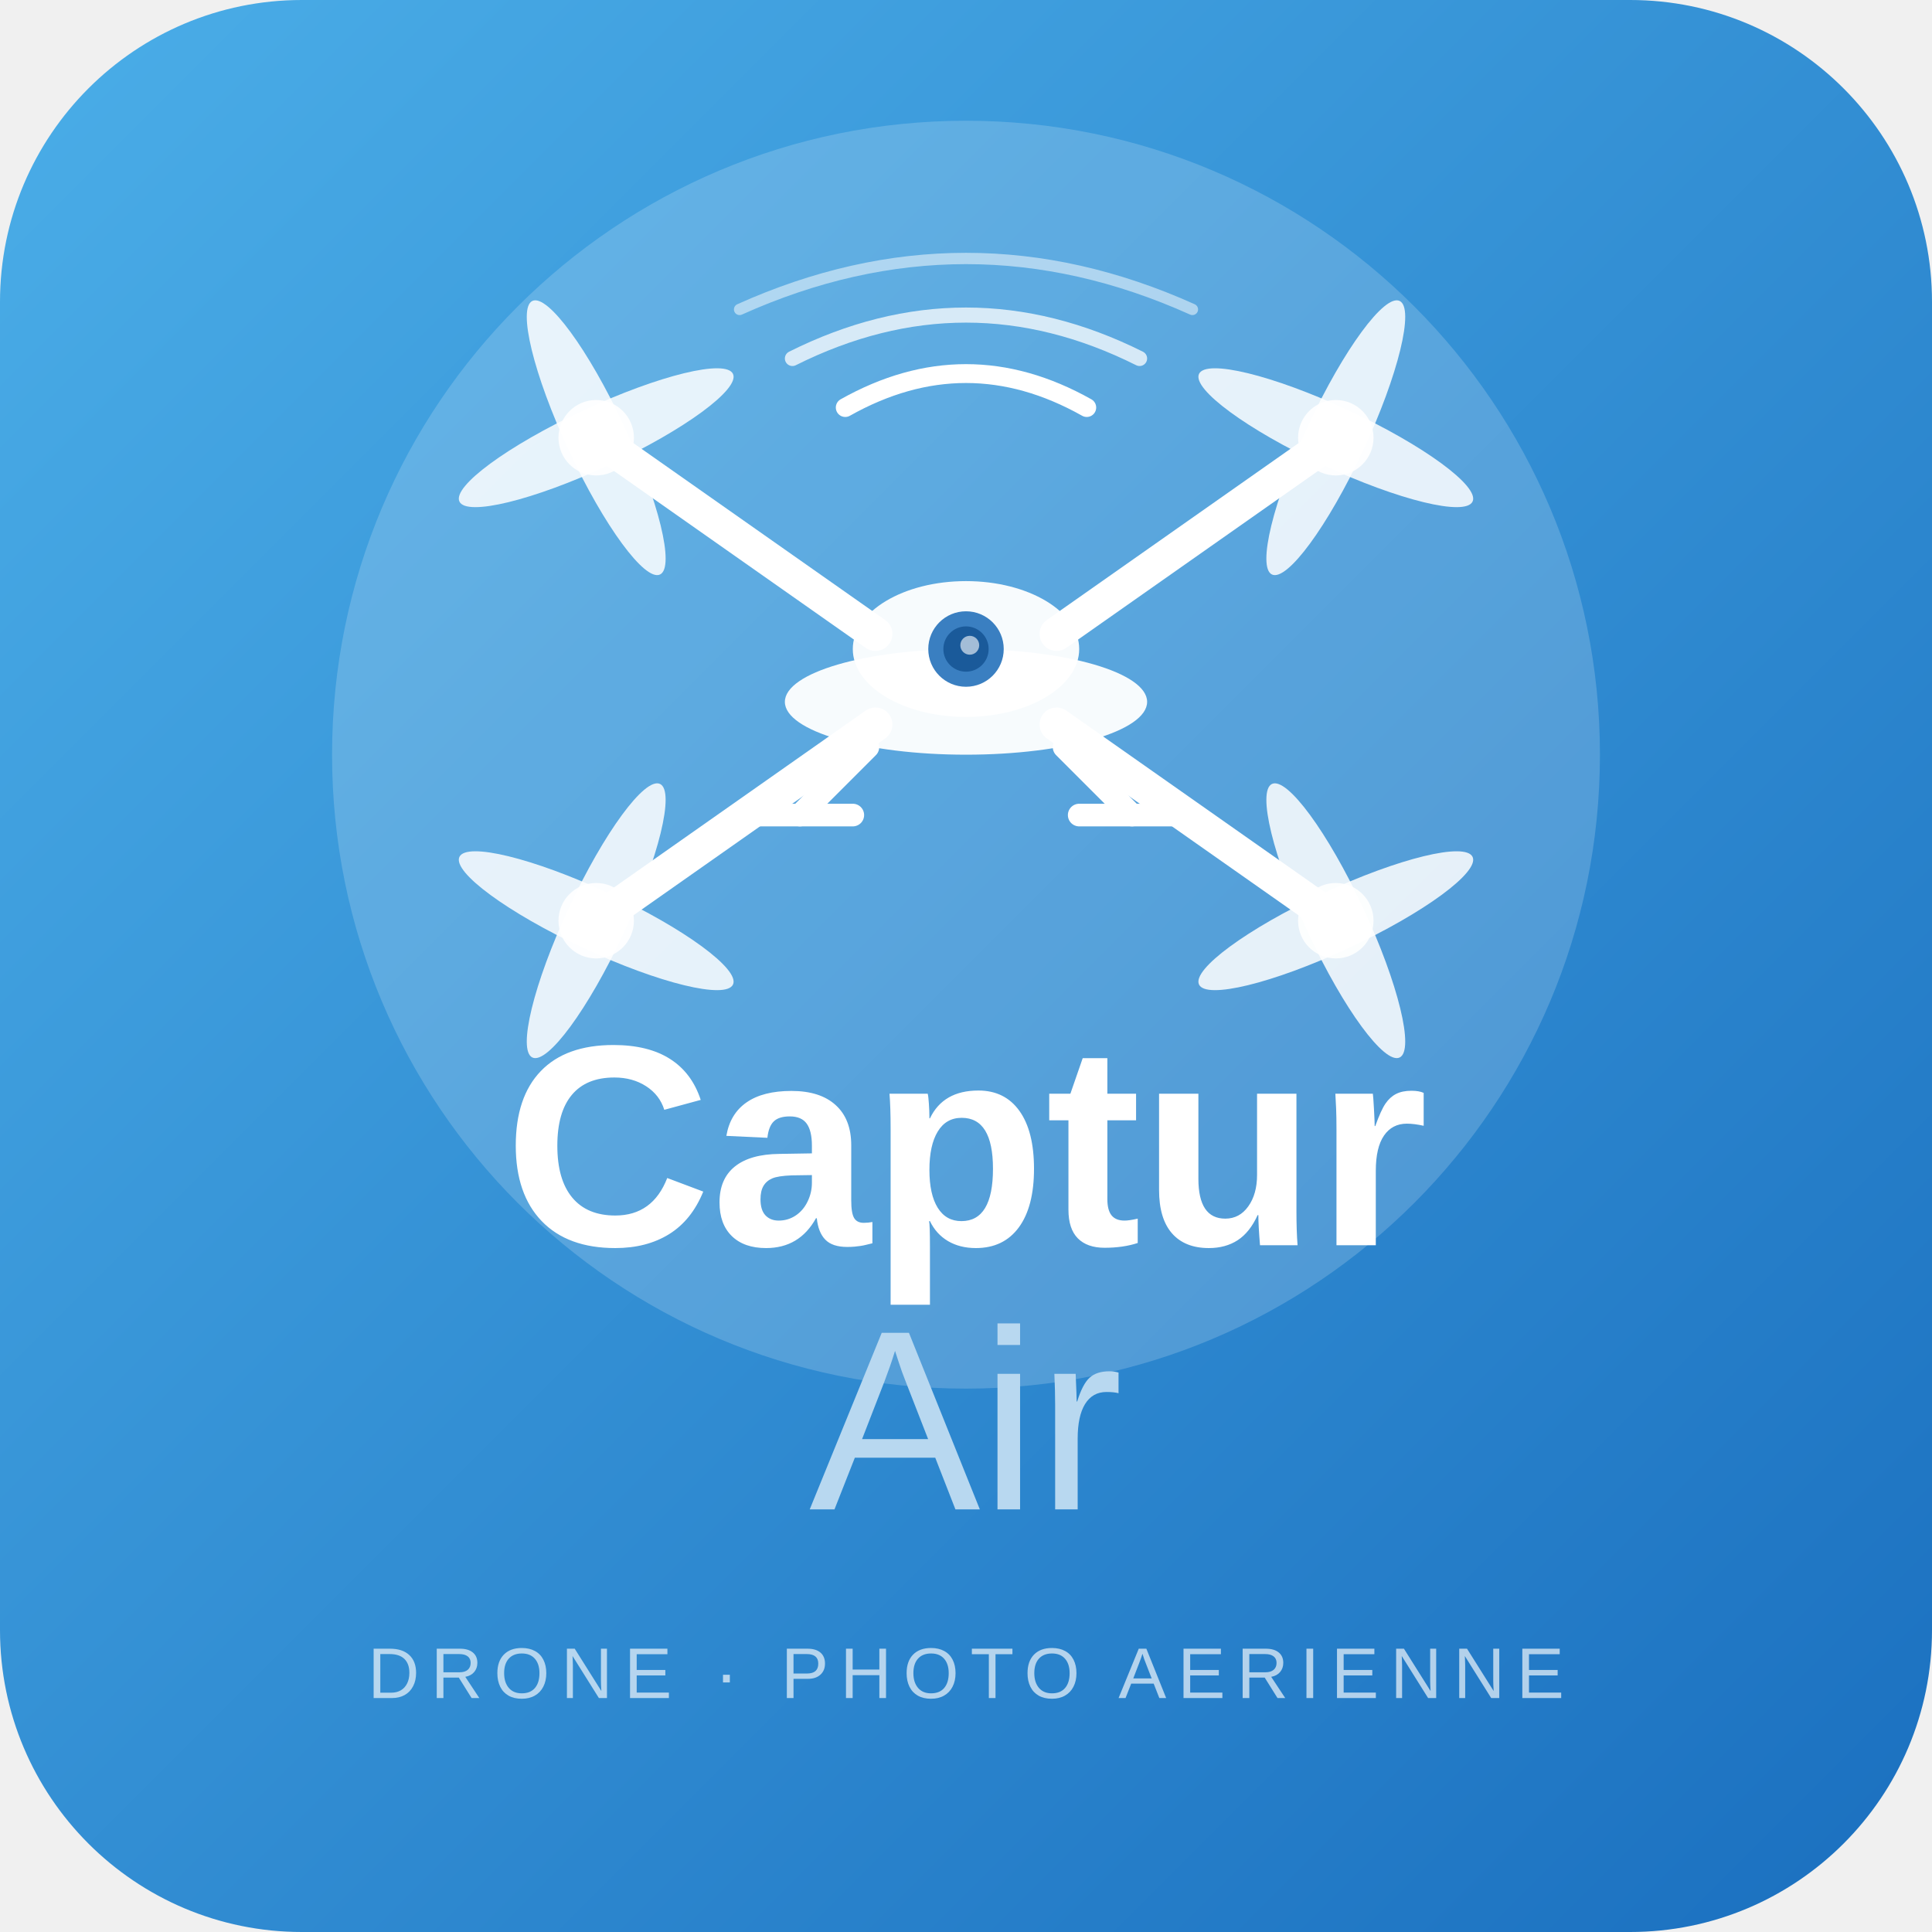
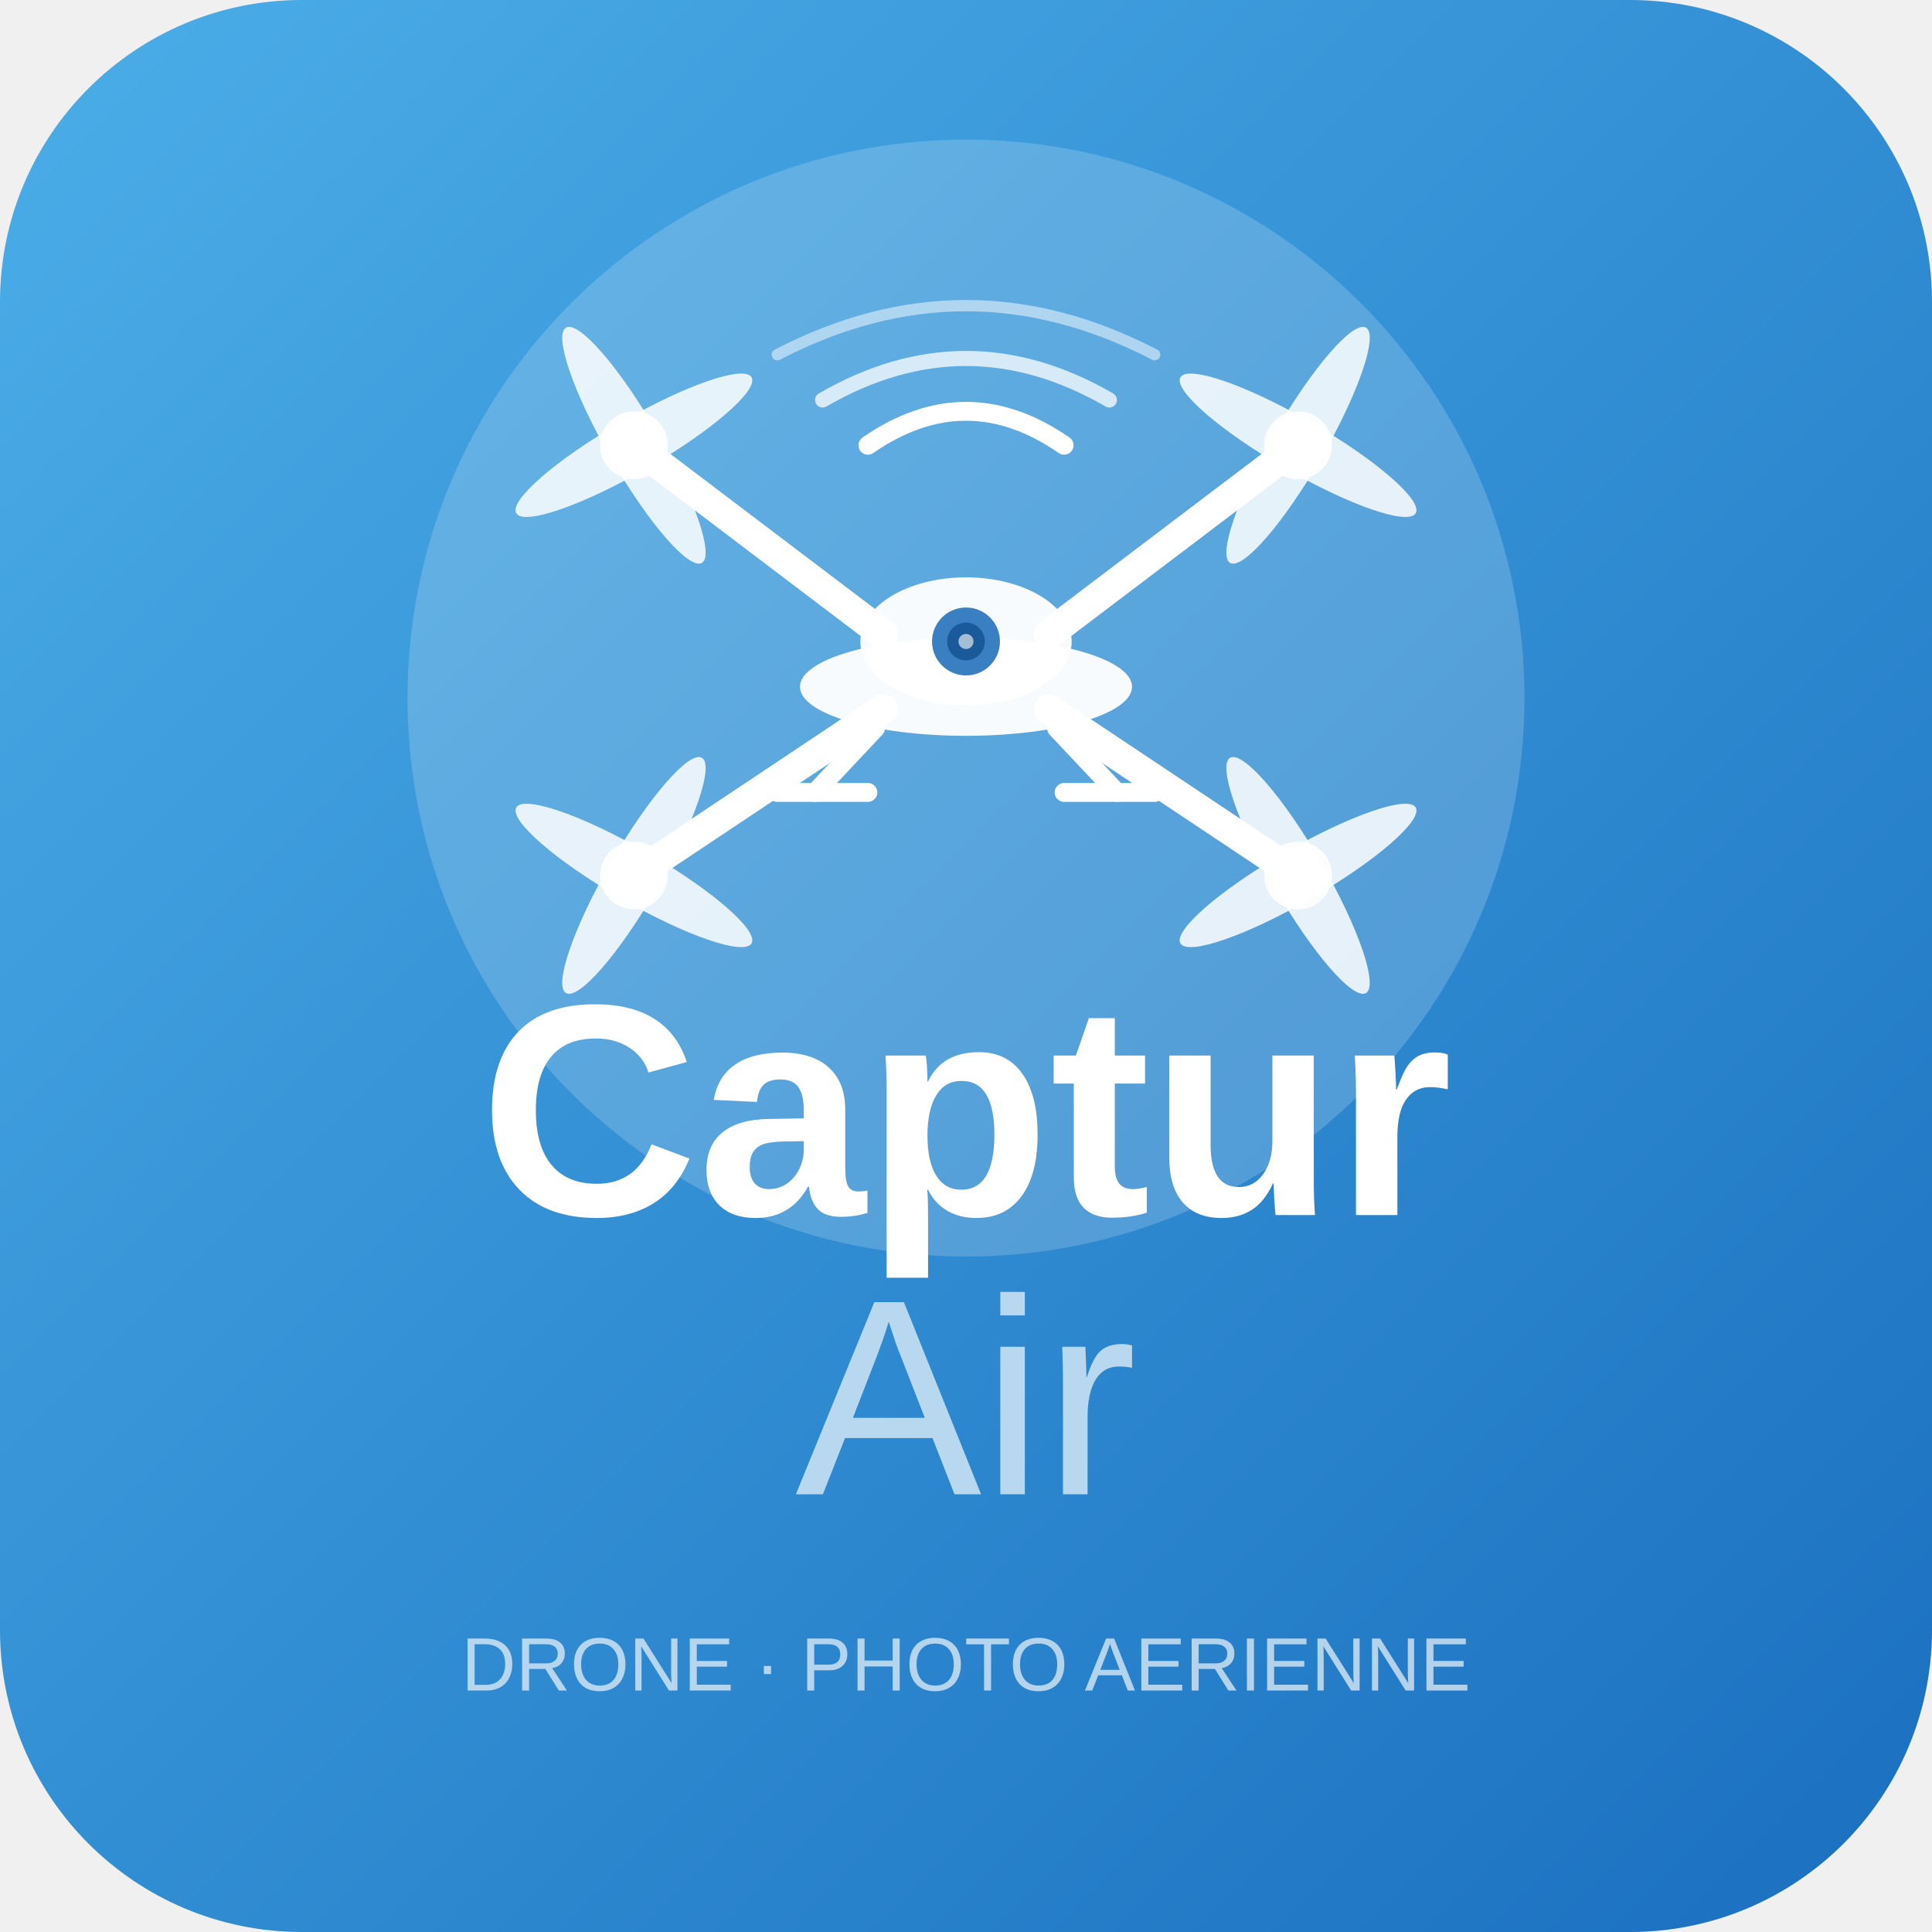
- <svg xmlns="http://www.w3.org/2000/svg" version="1.1" baseProfile="tiny-ps" id="Layer_1" x="0px" y="0px" viewBox="0 0 512 512" xml:space="preserve" width="512" height="512">
+ <svg xmlns="http://www.w3.org/2000/svg" version="1.2" baseProfile="tiny-ps" viewBox="0 0 512 512" width="512" height="512" xml:space="preserve">
  <defs>
    <linearGradient id="bgGrad" x1="0%" y1="0%" x2="100%" y2="100%">
-       <stop offset="0%" style="stop-color:#4BAEE8;stop-opacity:1" />
-       <stop offset="100%" style="stop-color:#1A6FBF;stop-opacity:1" />
+       <stop offset="0%" stop-color="#4BAEE8" stop-opacity="1" />
+       <stop offset="100%" stop-color="#1A6FBF" stop-opacity="1" />
    </linearGradient>
  </defs>
  <rect x="0" y="0" width="512" height="512" rx="80" ry="80" fill="url(#bgGrad)" />
-   <circle cx="256" cy="200" r="168" fill="#FFFFFF" fill-opacity="0.18" />
-   <path d="M224,108 Q256,90 288,108" fill="none" stroke="#FFFFFF" stroke-width="5" stroke-linecap="round" />
-   <path d="M210,95 Q256,72 302,95" fill="none" stroke="#FFFFFF" stroke-width="4" stroke-linecap="round" stroke-opacity="0.75" />
-   <path d="M196,82 Q256,55 316,82" fill="none" stroke="#FFFFFF" stroke-width="3" stroke-linecap="round" stroke-opacity="0.5" />
-   <line x1="232" y1="168" x2="158" y2="116" stroke="#FFFFFF" stroke-width="9" stroke-linecap="round" />
-   <line x1="280" y1="168" x2="354" y2="116" stroke="#FFFFFF" stroke-width="9" stroke-linecap="round" />
-   <line x1="232" y1="192" x2="158" y2="244" stroke="#FFFFFF" stroke-width="9" stroke-linecap="round" />
-   <line x1="280" y1="192" x2="354" y2="244" stroke="#FFFFFF" stroke-width="9" stroke-linecap="round" />
-   <circle cx="158" cy="116" r="10" fill="#FFFFFF" fill-opacity="0.9" />
-   <ellipse cx="158" cy="116" rx="40" ry="8" fill="#FFFFFF" fill-opacity="0.85" transform="rotate(-25 158 116)" />
-   <ellipse cx="158" cy="116" rx="40" ry="8" fill="#FFFFFF" fill-opacity="0.85" transform="rotate(65 158 116)" />
-   <circle cx="354" cy="116" r="10" fill="#FFFFFF" fill-opacity="0.9" />
-   <ellipse cx="354" cy="116" rx="40" ry="8" fill="#FFFFFF" fill-opacity="0.85" transform="rotate(25 354 116)" />
-   <ellipse cx="354" cy="116" rx="40" ry="8" fill="#FFFFFF" fill-opacity="0.85" transform="rotate(-65 354 116)" />
-   <circle cx="158" cy="244" r="10" fill="#FFFFFF" fill-opacity="0.9" />
-   <ellipse cx="158" cy="244" rx="40" ry="8" fill="#FFFFFF" fill-opacity="0.85" transform="rotate(25 158 244)" />
-   <ellipse cx="158" cy="244" rx="40" ry="8" fill="#FFFFFF" fill-opacity="0.85" transform="rotate(-65 158 244)" />
-   <circle cx="354" cy="244" r="10" fill="#FFFFFF" fill-opacity="0.9" />
-   <ellipse cx="354" cy="244" rx="40" ry="8" fill="#FFFFFF" fill-opacity="0.85" transform="rotate(-25 354 244)" />
-   <ellipse cx="354" cy="244" rx="40" ry="8" fill="#FFFFFF" fill-opacity="0.85" transform="rotate(65 354 244)" />
-   <ellipse cx="256" cy="186" rx="48" ry="14" fill="#FFFFFF" fill-opacity="0.95" />
-   <ellipse cx="256" cy="172" rx="30" ry="18" fill="#FFFFFF" fill-opacity="0.95" />
-   <circle cx="256" cy="172" r="10" fill="#3A7FC1" />
-   <circle cx="256" cy="172" r="6" fill="#1A5A9A" />
-   <circle cx="257" cy="171" r="2.5" fill="#FFFFFF" fill-opacity="0.6" />
-   <line x1="230" y1="198" x2="212" y2="216" stroke="#FFFFFF" stroke-width="6" stroke-linecap="round" />
-   <line x1="282" y1="198" x2="300" y2="216" stroke="#FFFFFF" stroke-width="6" stroke-linecap="round" />
-   <line x1="200" y1="216" x2="226" y2="216" stroke="#FFFFFF" stroke-width="6" stroke-linecap="round" />
-   <line x1="286" y1="216" x2="312" y2="216" stroke="#FFFFFF" stroke-width="6" stroke-linecap="round" />
-   <text x="256" y="330" font-family="Arial, Helvetica, sans-serif" font-size="76" font-weight="bold" fill="#FFFFFF" text-anchor="middle">Captur</text>
-   <text x="256" y="400" font-family="Arial, Helvetica, sans-serif" font-size="68" font-weight="normal" fill="#B8D8F0" text-anchor="middle">Air</text>
-   <text x="256" y="450" font-family="Arial, Helvetica, sans-serif" font-size="19" font-weight="normal" fill="#FFFFFF" fill-opacity="0.65" text-anchor="middle" letter-spacing="3">DRONE · PHOTO AERIENNE</text>
+   <circle cx="256" cy="185" r="148" fill="#FFFFFF" fill-opacity="0.18" />
+   <path d="M230,118 Q256,100 282,118" fill="none" stroke="#FFFFFF" stroke-width="5" stroke-linecap="round" />
+   <path d="M218,106 Q256,84 294,106" fill="none" stroke="#FFFFFF" stroke-width="4" stroke-linecap="round" stroke-opacity="0.75" />
+   <path d="M206,94 Q256,68 306,94" fill="none" stroke="#FFFFFF" stroke-width="3" stroke-linecap="round" stroke-opacity="0.5" />
+   <line x1="234" y1="168" x2="168" y2="118" stroke="#FFFFFF" stroke-width="8" stroke-linecap="round" />
+   <line x1="278" y1="168" x2="344" y2="118" stroke="#FFFFFF" stroke-width="8" stroke-linecap="round" />
+   <line x1="234" y1="188" x2="168" y2="232" stroke="#FFFFFF" stroke-width="8" stroke-linecap="round" />
+   <line x1="278" y1="188" x2="344" y2="232" stroke="#FFFFFF" stroke-width="8" stroke-linecap="round" />
+   <circle cx="168" cy="118" r="9" fill="#FFFFFF" fill-opacity="0.9" />
+   <ellipse cx="168" cy="118" rx="36" ry="7" fill="#FFFFFF" fill-opacity="0.85" transform="rotate(-30 168 118)" />
+   <ellipse cx="168" cy="118" rx="36" ry="7" fill="#FFFFFF" fill-opacity="0.85" transform="rotate(60 168 118)" />
+   <circle cx="344" cy="118" r="9" fill="#FFFFFF" fill-opacity="0.9" />
+   <ellipse cx="344" cy="118" rx="36" ry="7" fill="#FFFFFF" fill-opacity="0.85" transform="rotate(30 344 118)" />
+   <ellipse cx="344" cy="118" rx="36" ry="7" fill="#FFFFFF" fill-opacity="0.85" transform="rotate(-60 344 118)" />
+   <circle cx="168" cy="232" r="9" fill="#FFFFFF" fill-opacity="0.9" />
+   <ellipse cx="168" cy="232" rx="36" ry="7" fill="#FFFFFF" fill-opacity="0.85" transform="rotate(30 168 232)" />
+   <ellipse cx="168" cy="232" rx="36" ry="7" fill="#FFFFFF" fill-opacity="0.85" transform="rotate(-60 168 232)" />
+   <circle cx="344" cy="232" r="9" fill="#FFFFFF" fill-opacity="0.9" />
+   <ellipse cx="344" cy="232" rx="36" ry="7" fill="#FFFFFF" fill-opacity="0.85" transform="rotate(-30 344 232)" />
+   <ellipse cx="344" cy="232" rx="36" ry="7" fill="#FFFFFF" fill-opacity="0.85" transform="rotate(60 344 232)" />
+   <ellipse cx="256" cy="182" rx="44" ry="13" fill="#FFFFFF" fill-opacity="0.95" />
+   <ellipse cx="256" cy="170" rx="28" ry="17" fill="#FFFFFF" fill-opacity="0.95" />
+   <circle cx="256" cy="170" r="9" fill="#3A7FC1" />
+   <circle cx="256" cy="170" r="5" fill="#1A5A9A" />
+   <circle cx="256" cy="170" r="2" fill="#FFFFFF" fill-opacity="0.6" />
+   <line x1="232" y1="193" x2="216" y2="210" stroke="#FFFFFF" stroke-width="5" stroke-linecap="round" />
+   <line x1="280" y1="193" x2="296" y2="210" stroke="#FFFFFF" stroke-width="5" stroke-linecap="round" />
+   <line x1="206" y1="210" x2="230" y2="210" stroke="#FFFFFF" stroke-width="5" stroke-linecap="round" />
+   <line x1="282" y1="210" x2="306" y2="210" stroke="#FFFFFF" stroke-width="5" stroke-linecap="round" />
+   <text x="256" y="322" font-family="Arial, Helvetica, sans-serif" font-size="80" font-weight="bold" fill="#FFFFFF" text-anchor="middle">Captur</text>
+   <text x="256" y="396" font-family="Arial, Helvetica, sans-serif" font-size="74" font-weight="normal" fill="#B8D8F0" text-anchor="middle">Air</text>
+   <text x="256" y="448" font-family="Arial, Helvetica, sans-serif" font-size="20" fill="#FFFFFF" fill-opacity="0.65" text-anchor="middle">DRONE · PHOTO AERIENNE</text>
</svg>
